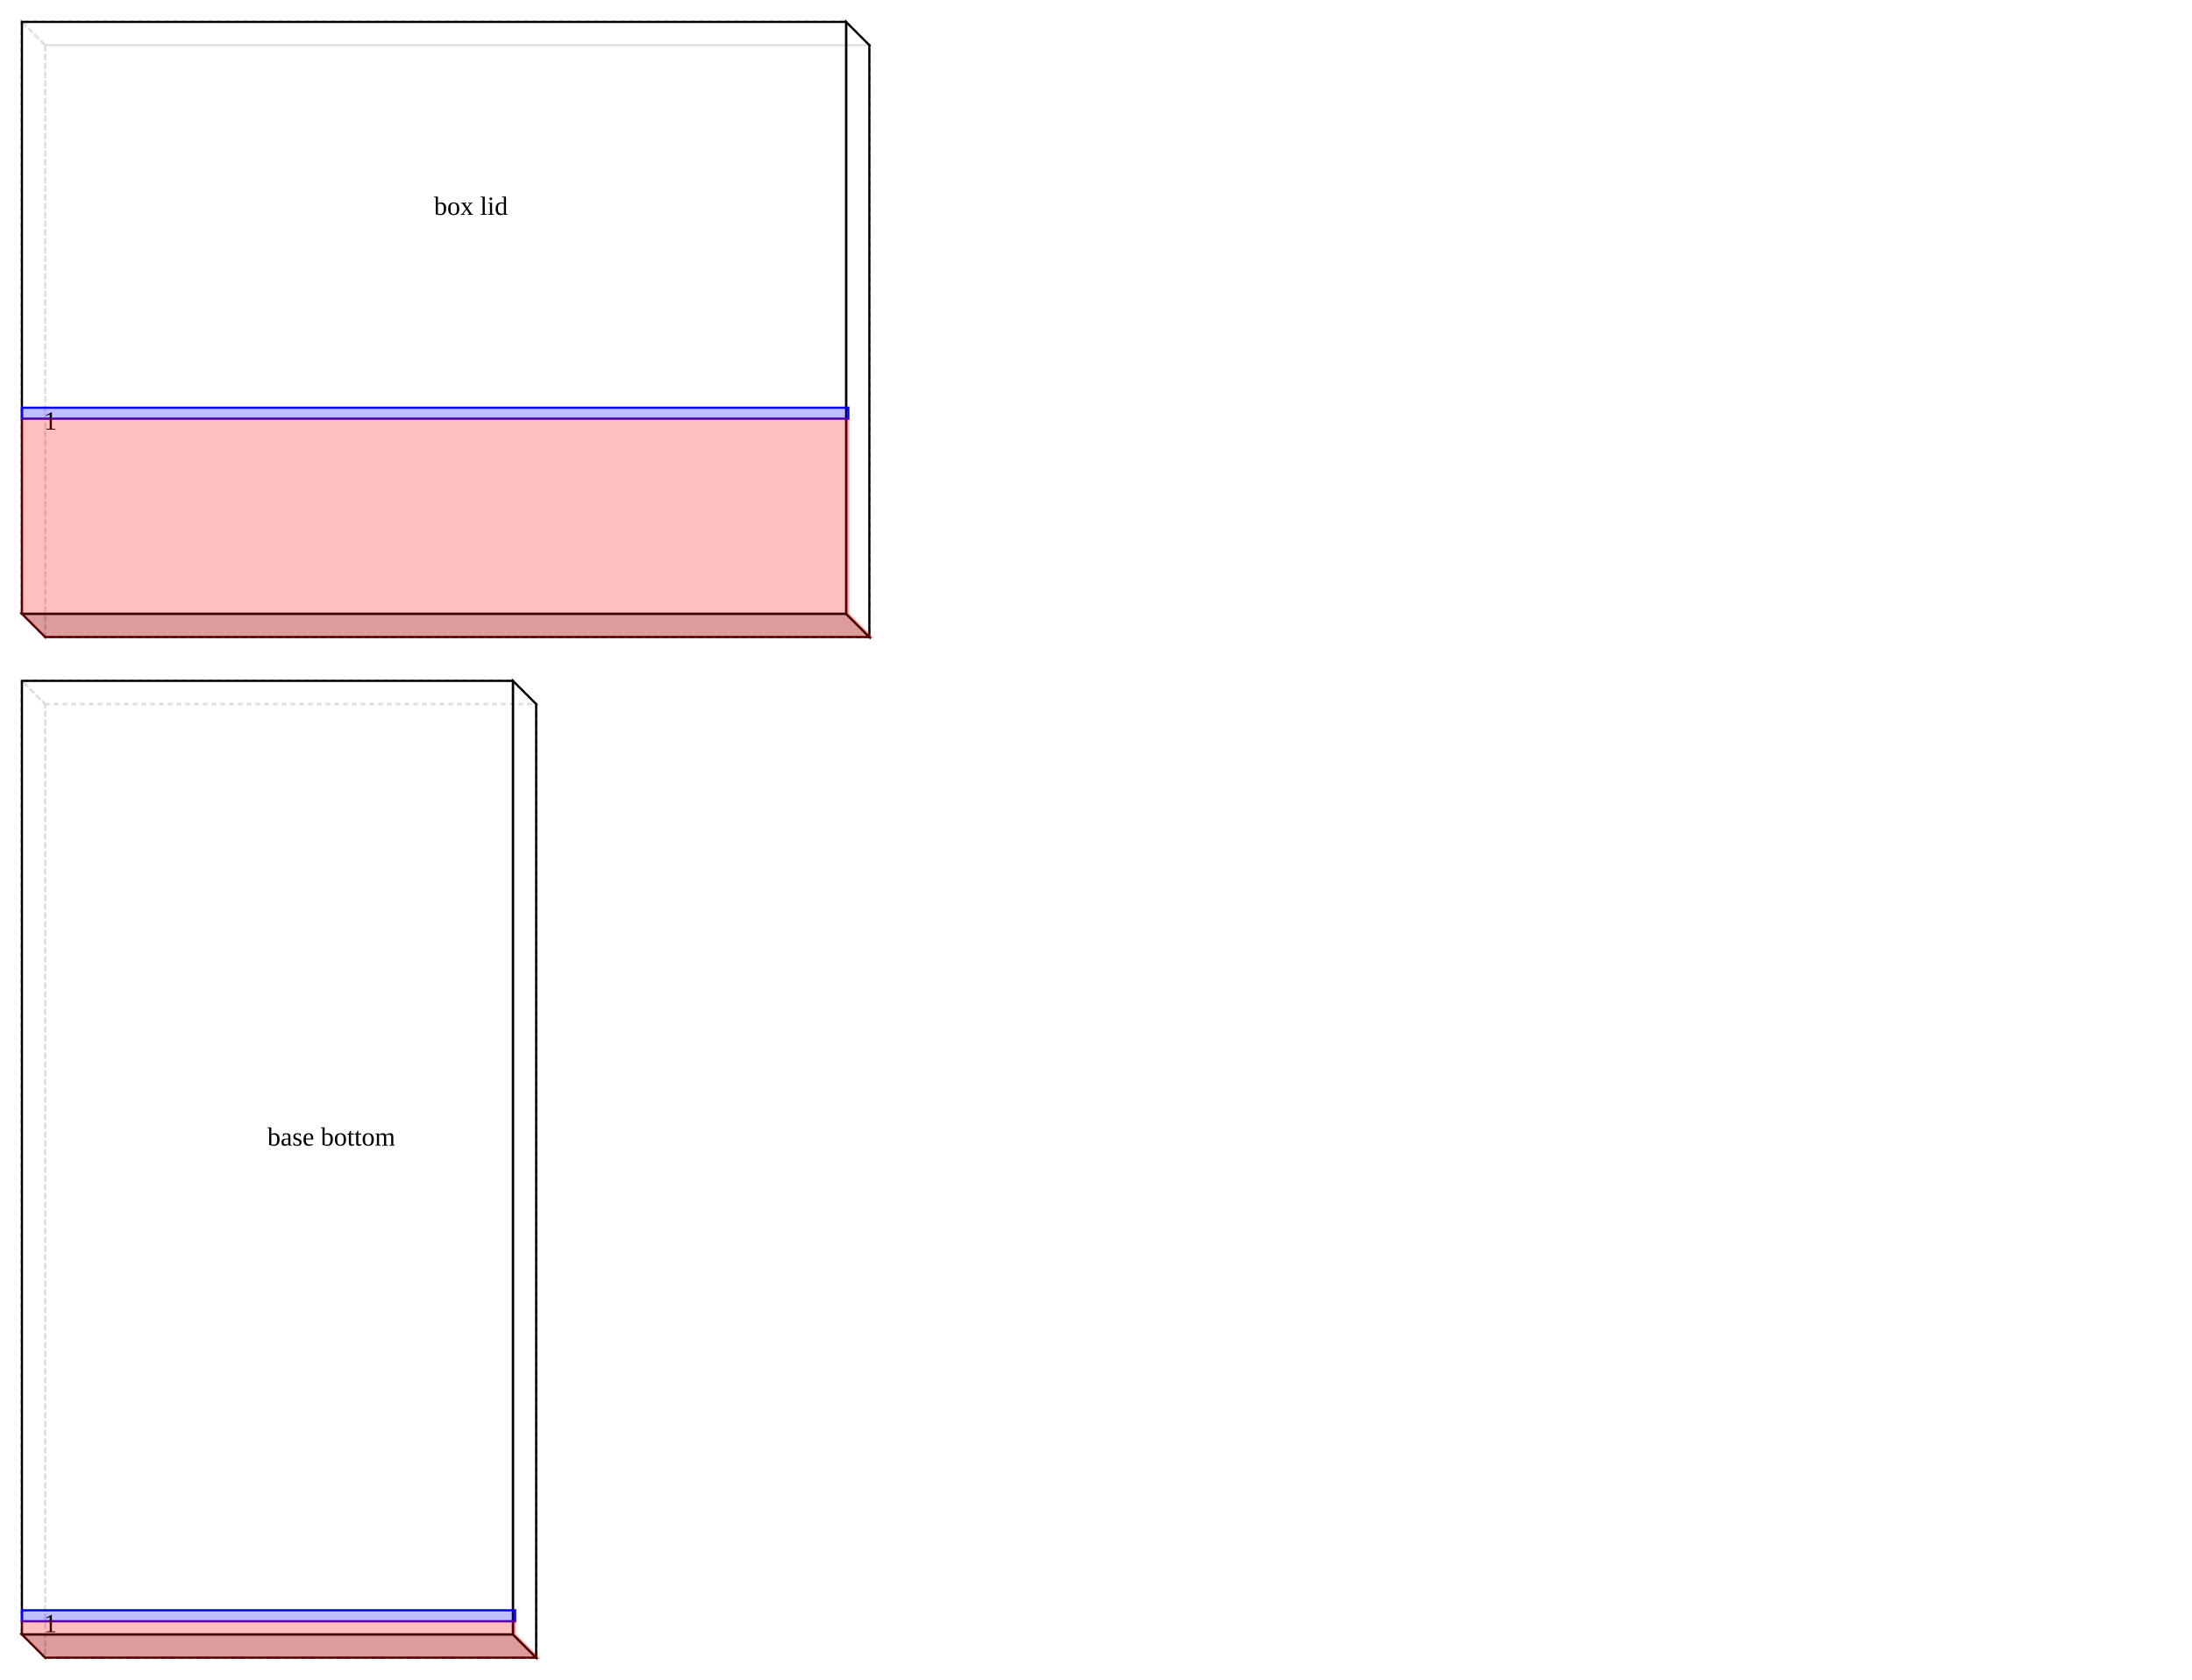
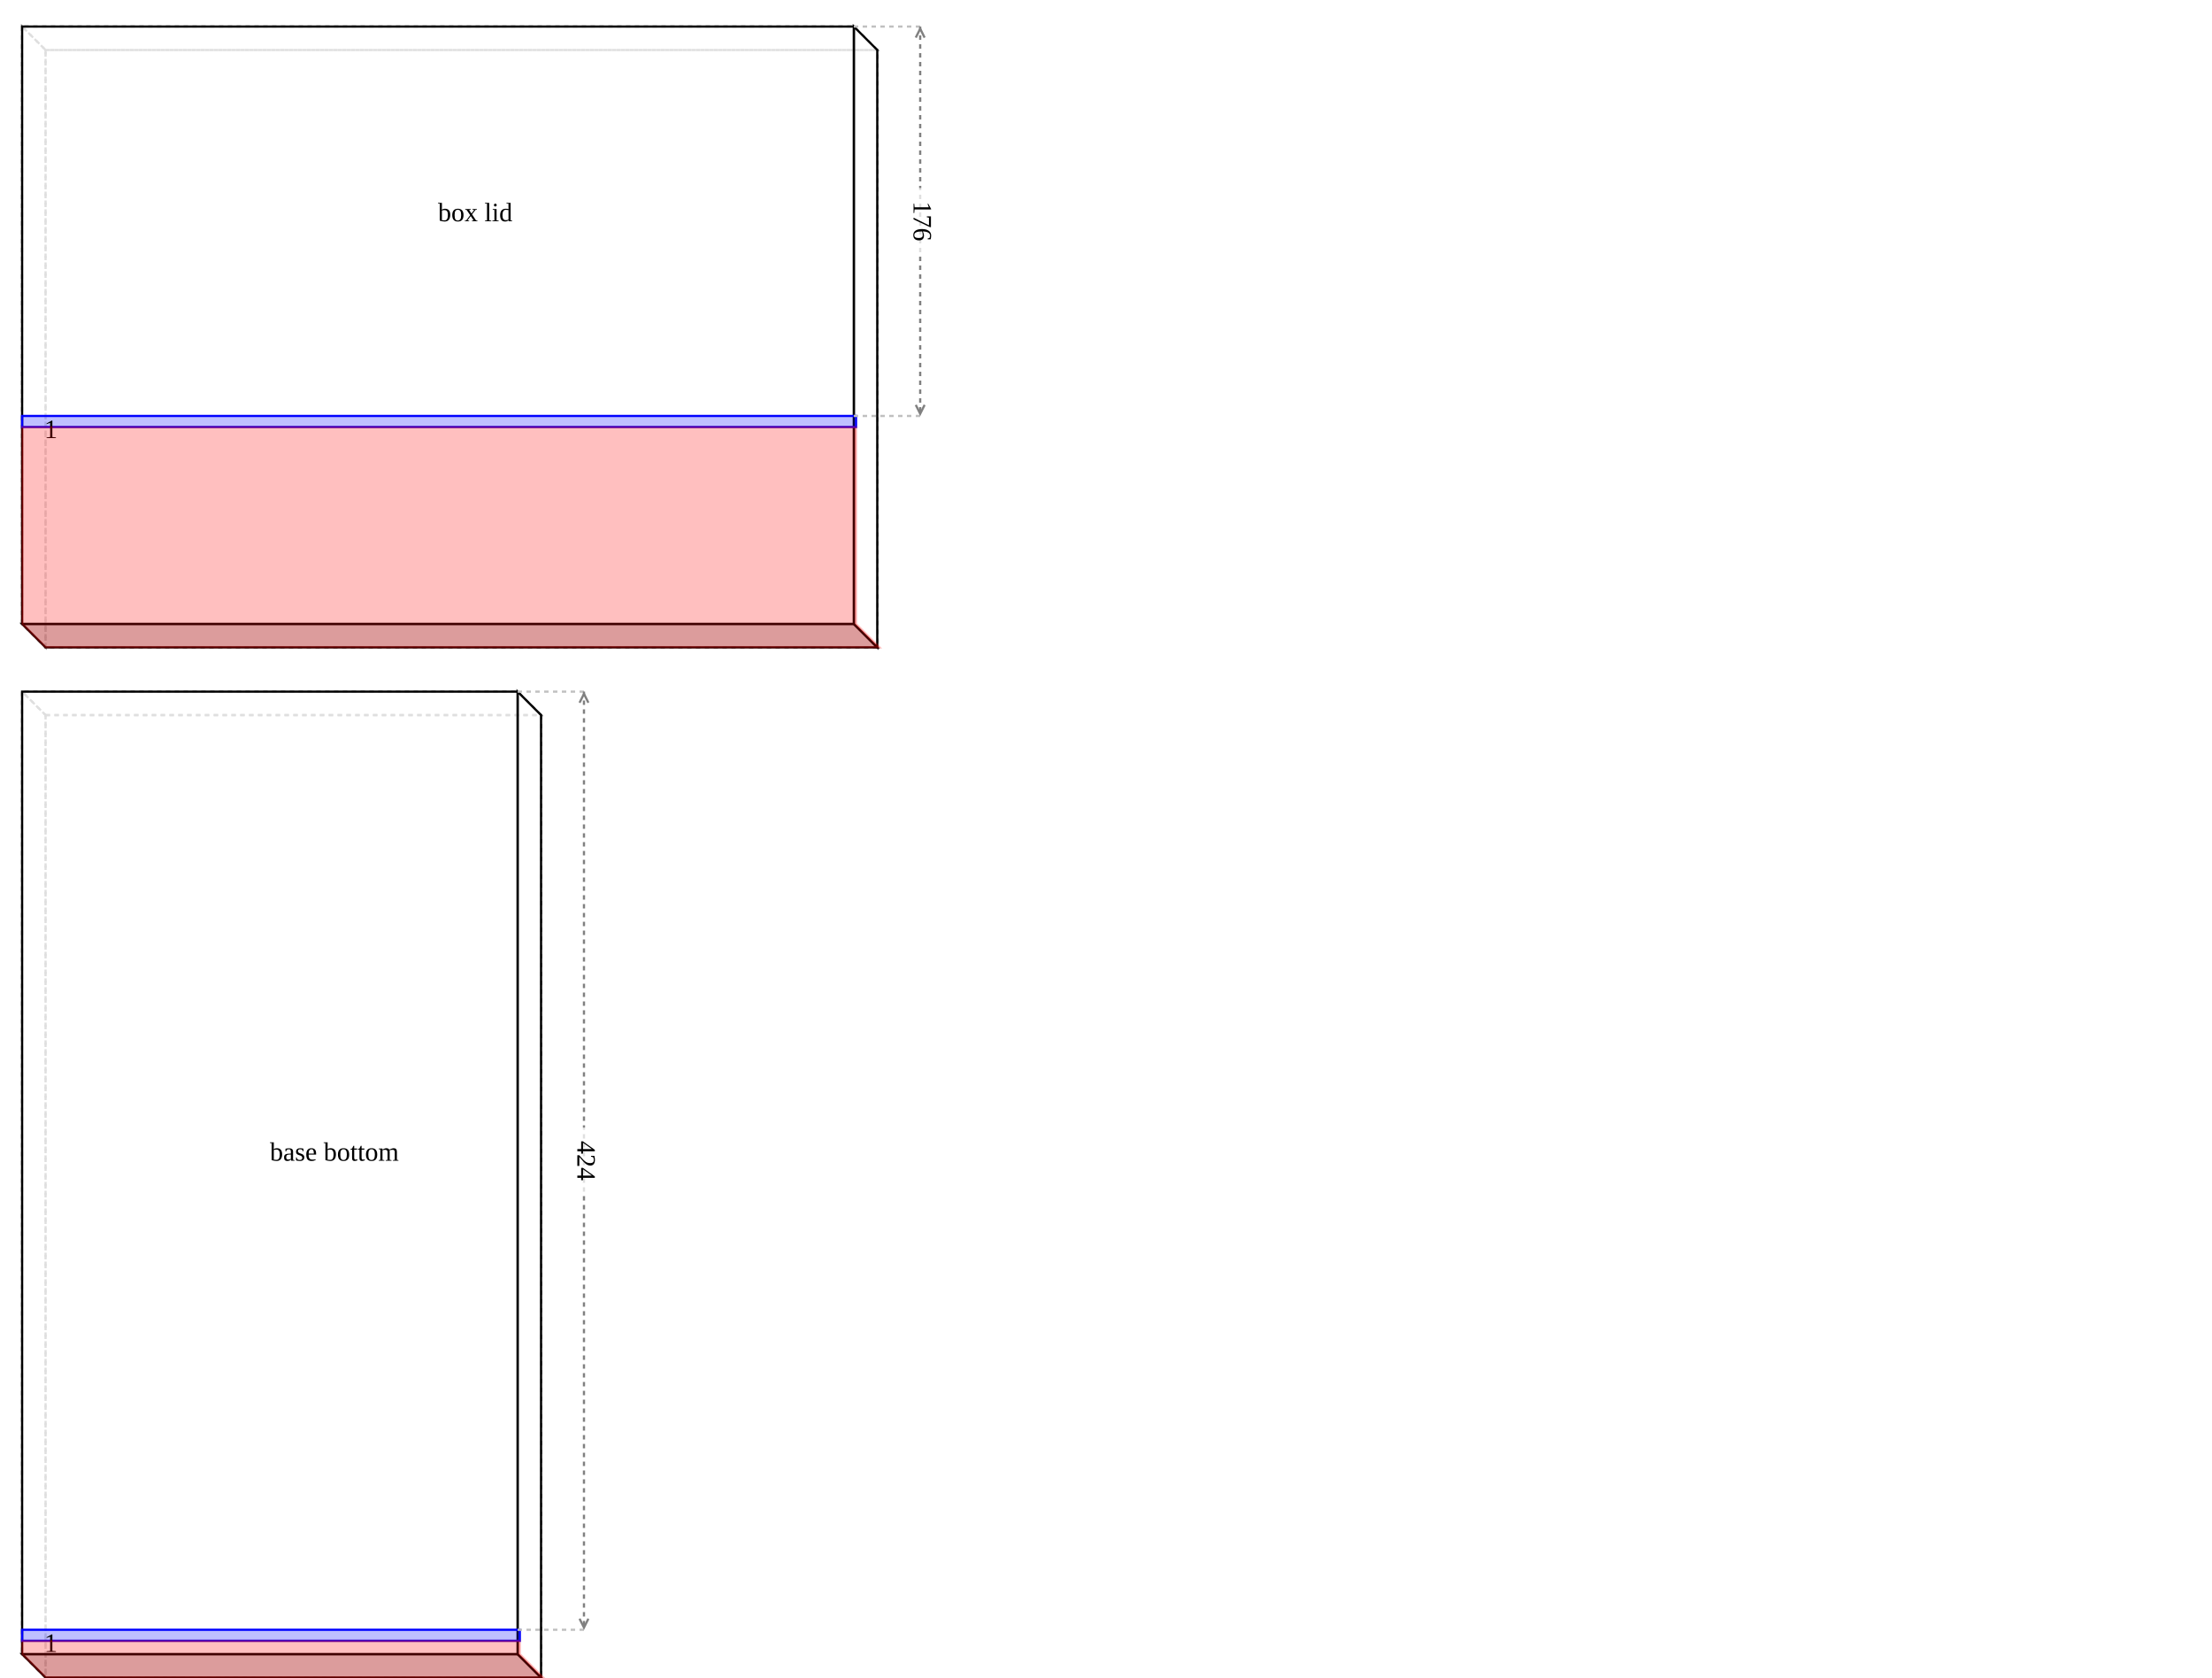
- <svg xmlns="http://www.w3.org/2000/svg" width="1000" viewBox="0.0 0.0 1000.0 766.2">
+ <svg xmlns="http://www.w3.org/2000/svg" width="1000" viewBox="0.0 -2.0 1000.0 758.2">
  <polygon fill="none" stroke-width="1" stroke-dasharray="2" stroke="gray" points="20.6,20.6 20.6,290.6 396.6,290.6 396.6,20.6" />
  <polygon fill="none" stroke-width="1" stroke-dasharray="2" stroke="gray" points="10.0,10.0 10.0,280.0 20.6,290.6 20.6,20.6" />
  <polygon fill="none" stroke-width="1" stroke-dasharray="2" stroke="gray" points="20.6,20.6 396.6,20.6 386.0,10.0 10.0,10.0" />
  <polygon fill="rgba(192,192,192,0.75)" stroke-width="1" stroke-dasharray="" stroke="black" points="10.0,280.0 386.0,280.0 396.6,290.6 20.6,290.6" />
  <polygon fill="rgba(255,255,255,0.75)" stroke-width="1" stroke-dasharray="" stroke="black" points="396.6,20.6 396.6,290.6 386.0,280.0 386.0,10.0" />
  <polygon fill="rgba(255,255,255,0.75)" stroke-width="1" stroke-dasharray="" stroke="black" points="10.0,10.0 386.0,10.0 386.0,280.0 10.0,280.0" />
  <polygon fill="rgba(0,0,255,0.25)" stroke-width="1" stroke-dasharray="" stroke="blue" points="10.0,186.0 387.0,186.0 387.0,191.0 10.0,191.0" />
  <text style="" text-anchor="left" x="20" y="196.0" fill="black">1</text>
  <text style="" text-anchor="start" x="198.0" y="98.0" fill="black">box lid</text>
  <polygon fill="rgba(255,0,0,0.25)" stroke-width="1" stroke-dasharray="" stroke="rgba(255,0,0,0.25)" points="10.0,191.0 387.0,191.0 387.0,280.0 397.6,290.6 20.6,290.6 10.0,280.0" />
+   <polyline fill="none" stroke-width="1" stroke-dasharray="2" stroke="silver" points="386.0,186.0 416.0,186.0" />
+   <polyline fill="none" stroke-width="1" stroke-dasharray="2" stroke="silver" points="386.0,10.0 416.0,10.0" />
+   <polyline fill="none" stroke-width="1" stroke-dasharray="2" stroke="gray" points="416.0,10.0 416.0,186.0" />
+   <polyline fill="none" stroke-width="1" stroke-dasharray="" stroke="gray" points="-4.0,-2.0 0.0,0.0 -4.0,2.0" transform="translate(416.0, 185.0) rotate(90.0)" />
+   <polyline fill="none" stroke-width="1" stroke-dasharray="" stroke="gray" points="-4.0,-2.0 0.0,0.0 -4.0,2.0" transform="translate(416.0, 11.0) rotate(-90.0)" />
+   <rect x="411.0" y="83.0" width="10" height="30" style="fill: rgba(255,255,255,0.75); stroke: none; stroke-width: 1;" />
+   <text style="font-size:12px" text-anchor="middle" x="0" y="0" fill="black" transform="translate(413.0 98.0) rotate(90)">176</text>
  <polygon fill="none" stroke-width="1" stroke-dasharray="2" stroke="gray" points="20.6,321.2 20.6,756.2 244.6,756.2 244.6,321.2" />
  <polygon fill="none" stroke-width="1" stroke-dasharray="2" stroke="gray" points="10.0,310.6 10.0,745.6 20.6,756.2 20.6,321.2" />
  <polygon fill="none" stroke-width="1" stroke-dasharray="2" stroke="gray" points="20.6,321.2 244.6,321.2 234.0,310.6 10.0,310.6" />
  <polygon fill="rgba(192,192,192,0.75)" stroke-width="1" stroke-dasharray="" stroke="black" points="10.0,745.6 234.0,745.6 244.6,756.2 20.6,756.2" />
  <polygon fill="rgba(255,255,255,0.75)" stroke-width="1" stroke-dasharray="" stroke="black" points="244.6,321.2 244.6,756.2 234.0,745.6 234.0,310.6" />
  <polygon fill="rgba(255,255,255,0.75)" stroke-width="1" stroke-dasharray="" stroke="black" points="10.0,310.6 234.0,310.6 234.0,745.6 10.0,745.6" />
  <polygon fill="rgba(0,0,255,0.25)" stroke-width="1" stroke-dasharray="" stroke="blue" points="10.0,734.6 235.0,734.6 235.0,739.6 10.0,739.6" />
  <text style="" text-anchor="left" x="20" y="744.607" fill="black">1</text>
  <text style="" text-anchor="start" x="122.0" y="522.607" fill="black">base bottom</text>
  <polygon fill="rgba(255,0,0,0.25)" stroke-width="1" stroke-dasharray="" stroke="rgba(255,0,0,0.25)" points="10.0,739.6 235.0,739.6 235.0,745.6 245.6,756.2 20.6,756.2 10.0,745.6" />
+   <polyline fill="none" stroke-width="1" stroke-dasharray="2" stroke="silver" points="234.0,734.6 264.0,734.6" />
+   <polyline fill="none" stroke-width="1" stroke-dasharray="2" stroke="silver" points="234.0,310.6 264.0,310.6" />
+   <polyline fill="none" stroke-width="1" stroke-dasharray="2" stroke="gray" points="264.0,310.6 264.0,734.6" />
+   <polyline fill="none" stroke-width="1" stroke-dasharray="" stroke="gray" points="-4.0,-2.0 0.0,0.0 -4.0,2.0" transform="translate(264.0, 733.6066) rotate(90.0)" />
+   <polyline fill="none" stroke-width="1" stroke-dasharray="" stroke="gray" points="-4.0,-2.0 0.0,0.0 -4.0,2.0" transform="translate(264.0, 311.6066) rotate(-90.0)" />
+   <rect x="259.0" y="507.607" width="10" height="30" style="fill: rgba(255,255,255,0.75); stroke: none; stroke-width: 1;" />
+   <text style="font-size:12px" text-anchor="middle" x="0" y="0" fill="black" transform="translate(261.0 522.6066) rotate(90)">424</text>
</svg>
